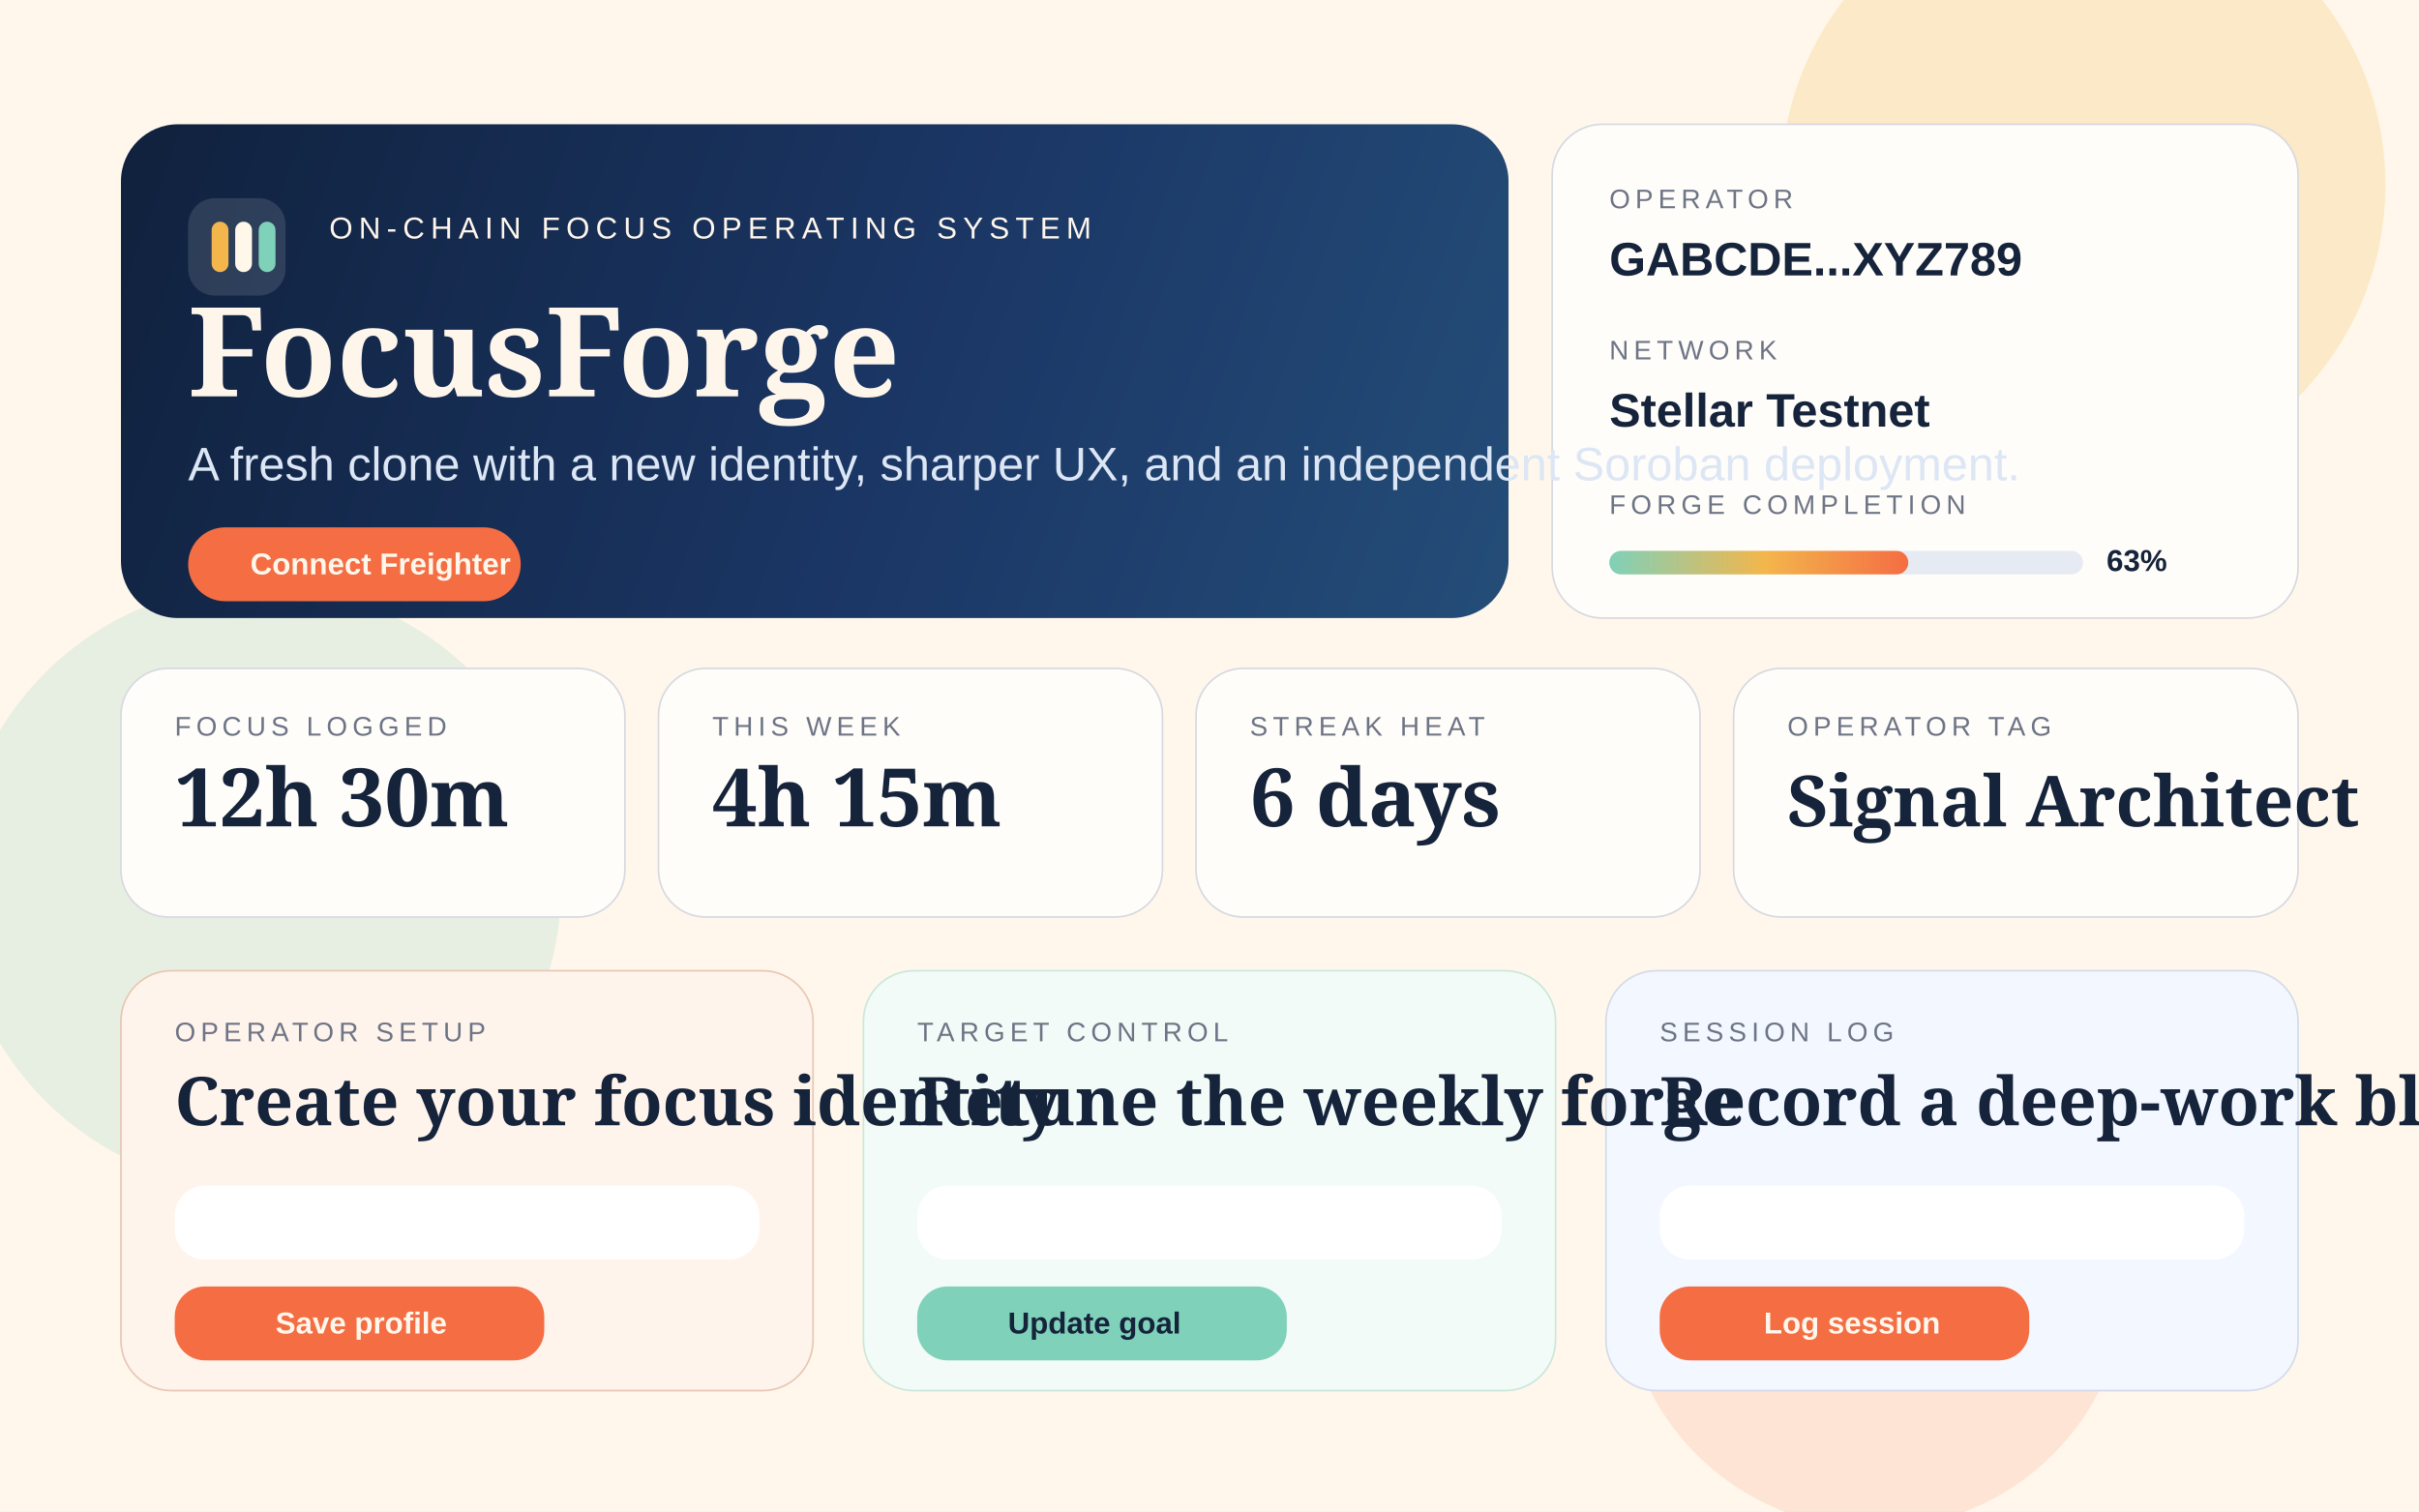
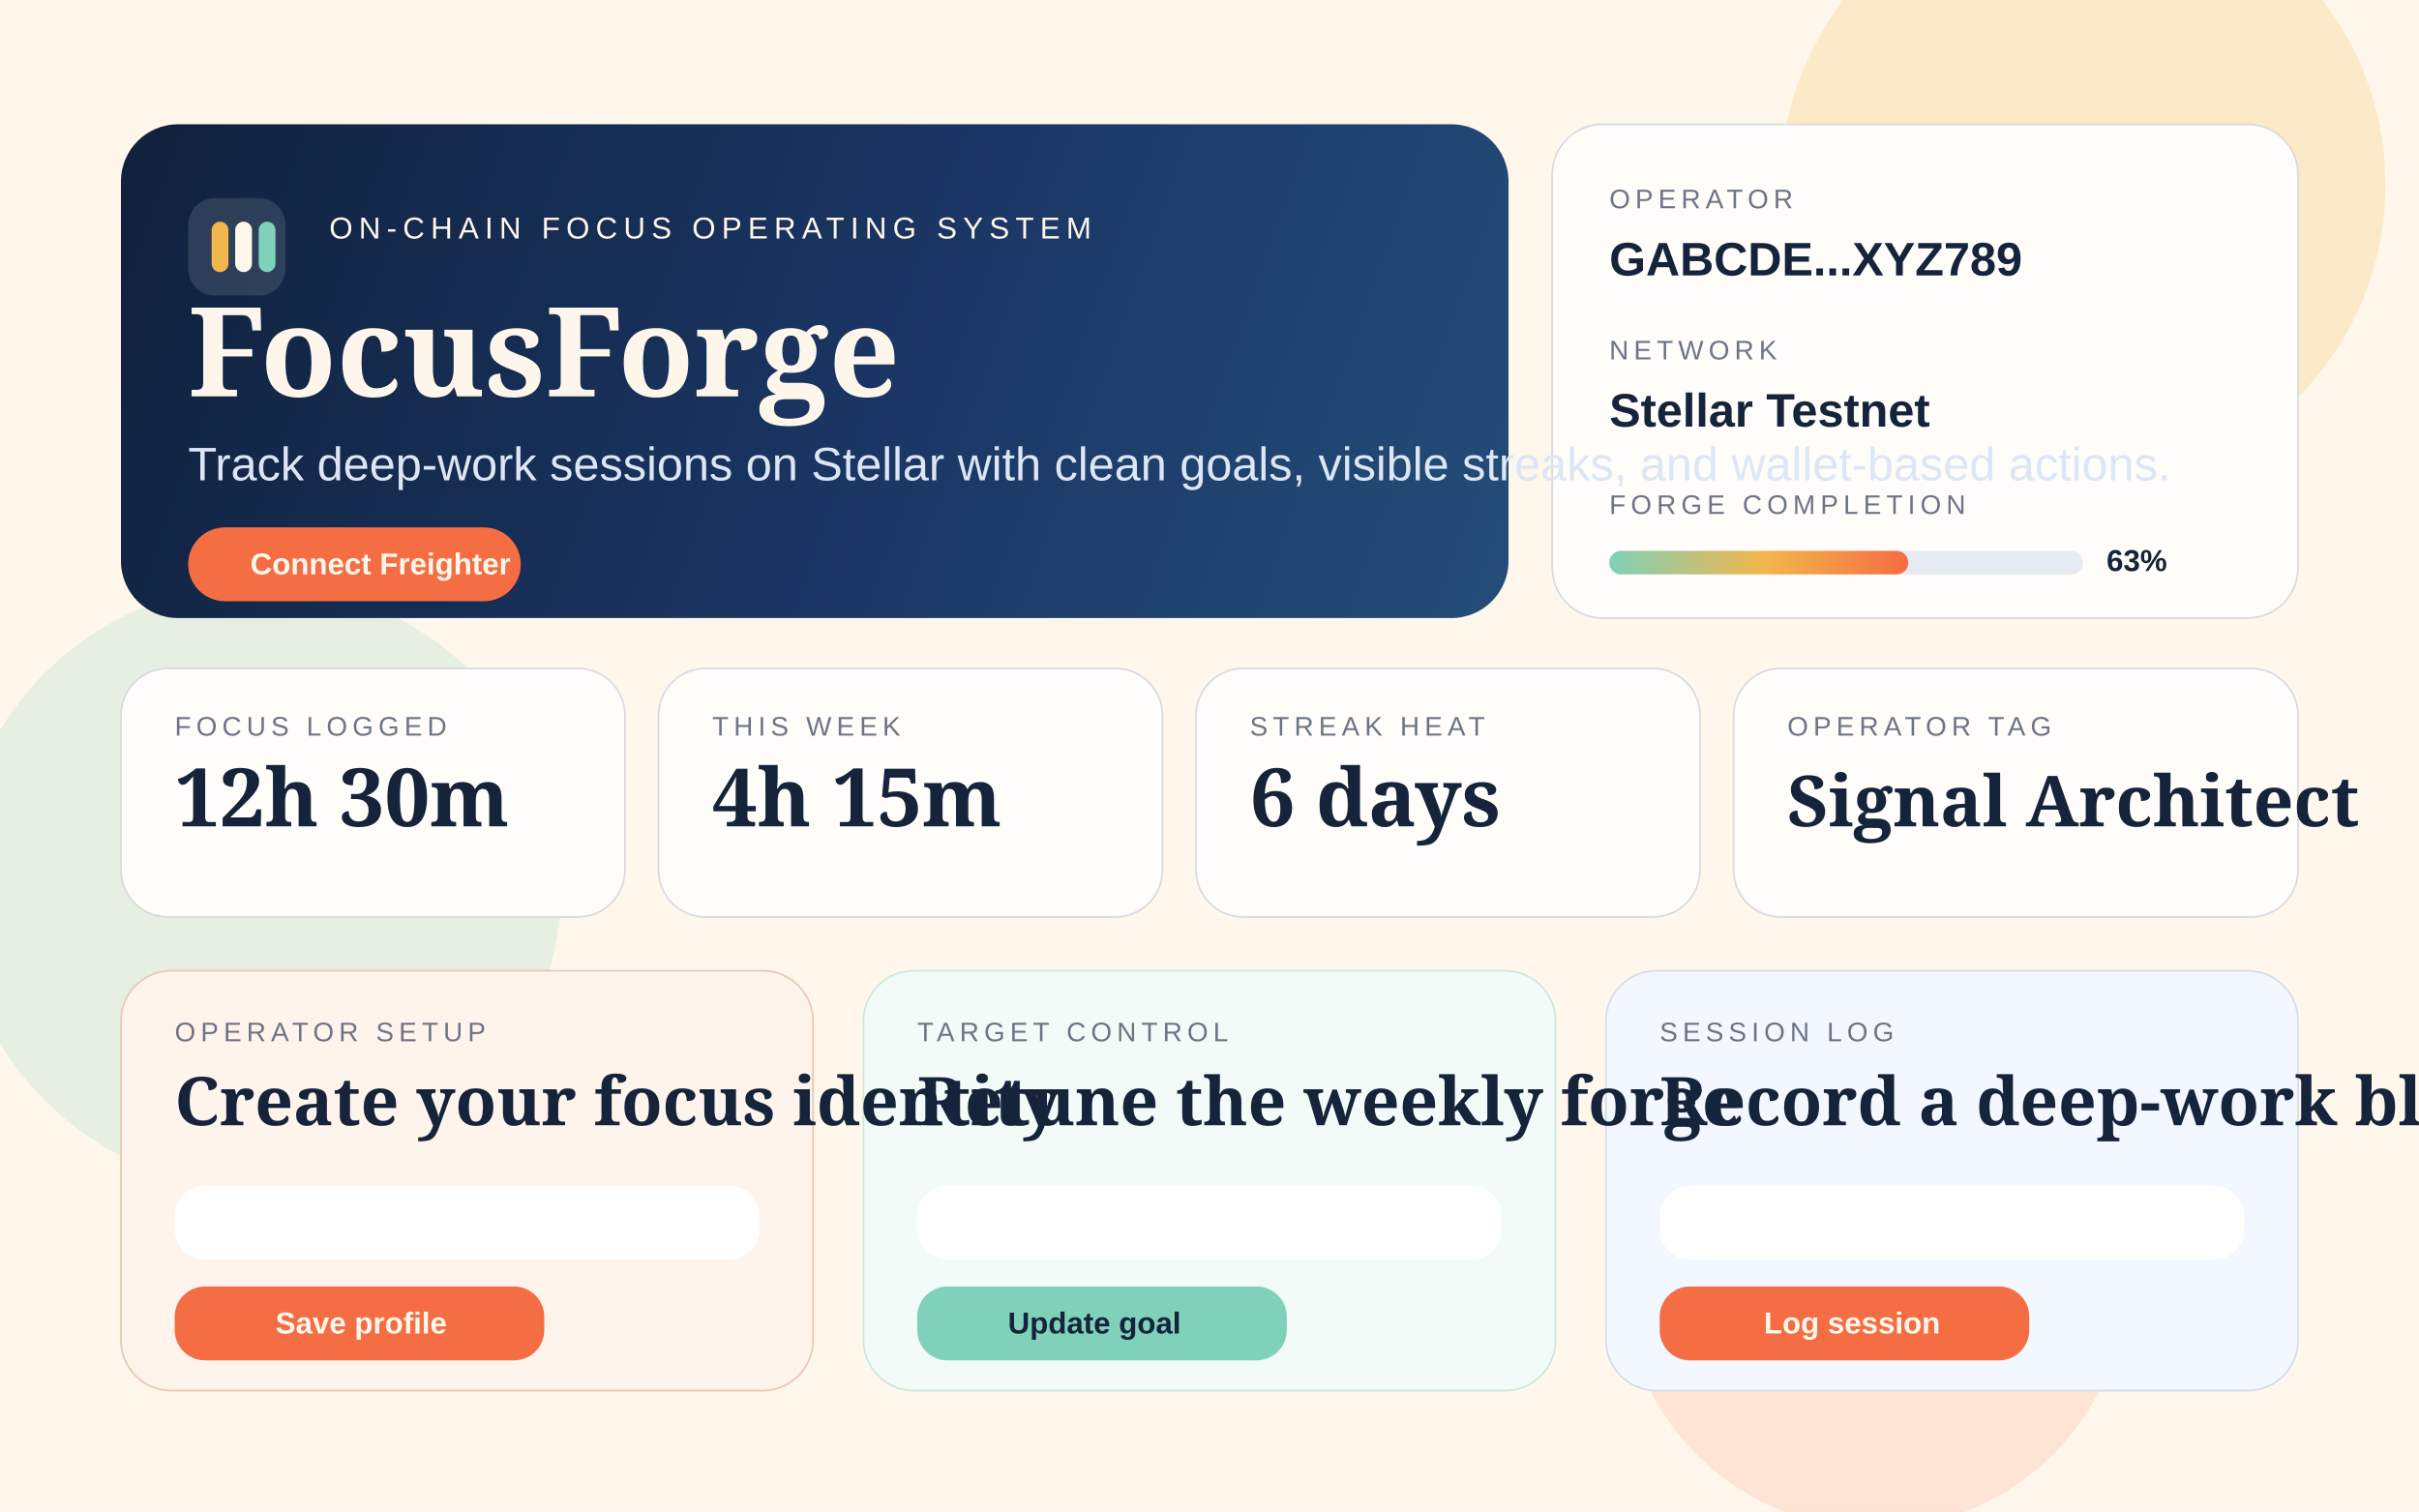
<svg xmlns="http://www.w3.org/2000/svg" width="1440" height="900" viewBox="0 0 1440 900" fill="none">
  <rect width="1440" height="900" fill="#FFF7EB" />
  <circle cx="1240" cy="110" r="180" fill="#F3B64C" fill-opacity="0.22" />
  <circle cx="154" cy="528" r="180" fill="#7FD1B9" fill-opacity="0.18" />
  <circle cx="1116" cy="760" r="150" fill="#F46D43" fill-opacity="0.14" />
  <rect x="72" y="74" width="826" height="294" rx="34" fill="url(#paint0_linear)" />
  <rect x="924" y="74" width="444" height="294" rx="30" fill="#FFFDF9" stroke="#D7D9E1" />
  <rect x="72" y="398" width="300" height="148" rx="28" fill="#FFFDF9" stroke="#D7D9E1" />
  <rect x="392" y="398" width="300" height="148" rx="28" fill="#FFFDF9" stroke="#D7D9E1" />
  <rect x="712" y="398" width="300" height="148" rx="28" fill="#FFFDF9" stroke="#D7D9E1" />
  <rect x="1032" y="398" width="336" height="148" rx="28" fill="#FFFDF9" stroke="#D7D9E1" />
  <rect x="72" y="578" width="412" height="250" rx="30" fill="#FFF4EC" stroke="#E7C7B5" />
  <rect x="514" y="578" width="412" height="250" rx="30" fill="#F2FBF7" stroke="#CBE7DC" />
  <rect x="956" y="578" width="412" height="250" rx="30" fill="#F3F7FF" stroke="#D3DBEA" />
  <rect x="112" y="118" width="58" height="58" rx="16" fill="#FFFFFF" fill-opacity="0.12" />
  <rect x="126" y="132" width="10" height="30" rx="5" fill="#F3B64C" />
  <rect x="140" y="132" width="10" height="30" rx="5" fill="#FFF7E9" />
  <rect x="154" y="132" width="10" height="30" rx="5" fill="#7FD1B9" />
  <text x="196" y="142" fill="#FFF6EB" font-family="Space Grotesk, Arial, sans-serif" font-size="18" letter-spacing="3.6">ON-CHAIN FOCUS OPERATING SYSTEM</text>
  <text x="112" y="236" fill="#FFF6EB" font-family="Georgia, serif" font-size="74" font-weight="700">FocusForge</text>
-   <text x="112" y="286" fill="#DCE6F5" font-family="Space Grotesk, Arial, sans-serif" font-size="28">A fresh clone with a new identity, sharper UX, and an independent Soroban deployment.</text>
+   <text x="112" y="286" fill="#DCE6F5" font-family="Space Grotesk, Arial, sans-serif" font-size="28">Track deep-work sessions on Stellar with clean goals, visible streaks, and wallet-based actions.</text>
  <rect x="112" y="314" width="198" height="44" rx="22" fill="#F46D43" />
  <text x="149" y="342" fill="#FFF7EB" font-family="Space Grotesk, Arial, sans-serif" font-size="18" font-weight="700">Connect Freighter</text>
  <text x="958" y="124" fill="#6D7485" font-family="Space Grotesk, Arial, sans-serif" font-size="16" letter-spacing="3">OPERATOR</text>
  <text x="958" y="164" fill="#15233B" font-family="Space Grotesk, Arial, sans-serif" font-size="28" font-weight="700">GABCDE...XYZ789</text>
  <text x="958" y="214" fill="#6D7485" font-family="Space Grotesk, Arial, sans-serif" font-size="16" letter-spacing="3">NETWORK</text>
  <text x="958" y="254" fill="#15233B" font-family="Space Grotesk, Arial, sans-serif" font-size="28" font-weight="700">Stellar Testnet</text>
  <text x="958" y="306" fill="#6D7485" font-family="Space Grotesk, Arial, sans-serif" font-size="16" letter-spacing="3">FORGE COMPLETION</text>
  <rect x="958" y="328" width="282" height="14" rx="7" fill="#E6EAF2" />
  <rect x="958" y="328" width="178" height="14" rx="7" fill="url(#paint1_linear)" />
  <text x="1254" y="340" fill="#15233B" font-family="Space Grotesk, Arial, sans-serif" font-size="18" font-weight="700">63%</text>
  <text x="104" y="438" fill="#6D7485" font-family="Space Grotesk, Arial, sans-serif" font-size="16" letter-spacing="3">FOCUS LOGGED</text>
  <text x="104" y="492" fill="#15233B" font-family="Georgia, serif" font-size="48" font-weight="700">12h 30m</text>
  <text x="424" y="438" fill="#6D7485" font-family="Space Grotesk, Arial, sans-serif" font-size="16" letter-spacing="3">THIS WEEK</text>
  <text x="424" y="492" fill="#15233B" font-family="Georgia, serif" font-size="48" font-weight="700">4h 15m</text>
  <text x="744" y="438" fill="#6D7485" font-family="Space Grotesk, Arial, sans-serif" font-size="16" letter-spacing="3">STREAK HEAT</text>
  <text x="744" y="492" fill="#15233B" font-family="Georgia, serif" font-size="48" font-weight="700">6 days</text>
  <text x="1064" y="438" fill="#6D7485" font-family="Space Grotesk, Arial, sans-serif" font-size="16" letter-spacing="3">OPERATOR TAG</text>
  <text x="1064" y="492" fill="#15233B" font-family="Georgia, serif" font-size="42" font-weight="700">Signal Architect</text>
  <text x="104" y="620" fill="#6D7485" font-family="Space Grotesk, Arial, sans-serif" font-size="16" letter-spacing="3">OPERATOR SETUP</text>
  <text x="104" y="670" fill="#15233B" font-family="Georgia, serif" font-size="40" font-weight="700">Create your focus identity</text>
  <rect x="104" y="706" width="348" height="44" rx="18" fill="#FFFFFF" />
  <rect x="104" y="766" width="220" height="44" rx="18" fill="#F46D43" />
  <text x="164" y="794" fill="#FFF7EB" font-family="Space Grotesk, Arial, sans-serif" font-size="18" font-weight="700">Save profile</text>
  <text x="546" y="620" fill="#6D7485" font-family="Space Grotesk, Arial, sans-serif" font-size="16" letter-spacing="3">TARGET CONTROL</text>
  <text x="546" y="670" fill="#15233B" font-family="Georgia, serif" font-size="40" font-weight="700">Retune the weekly forge</text>
  <rect x="546" y="706" width="348" height="44" rx="18" fill="#FFFFFF" />
  <rect x="546" y="766" width="220" height="44" rx="18" fill="#7FD1B9" />
  <text x="600" y="794" fill="#15233B" font-family="Space Grotesk, Arial, sans-serif" font-size="18" font-weight="700">Update goal</text>
  <text x="988" y="620" fill="#6D7485" font-family="Space Grotesk, Arial, sans-serif" font-size="16" letter-spacing="3">SESSION LOG</text>
  <text x="988" y="670" fill="#15233B" font-family="Georgia, serif" font-size="40" font-weight="700">Record a deep-work block</text>
  <rect x="988" y="706" width="348" height="44" rx="18" fill="#FFFFFF" />
  <rect x="988" y="766" width="220" height="44" rx="18" fill="#F46D43" />
  <text x="1050" y="794" fill="#FFF7EB" font-family="Space Grotesk, Arial, sans-serif" font-size="18" font-weight="700">Log session</text>
  <defs>
    <linearGradient id="paint0_linear" x1="72" y1="74" x2="898" y2="368" gradientUnits="userSpaceOnUse">
      <stop stop-color="#10213D" />
      <stop offset="0.58" stop-color="#1B3766" />
      <stop offset="1" stop-color="#244D78" />
    </linearGradient>
    <linearGradient id="paint1_linear" x1="958" y1="335" x2="1136" y2="335" gradientUnits="userSpaceOnUse">
      <stop stop-color="#7FD1B9" />
      <stop offset="0.52" stop-color="#F3B64C" />
      <stop offset="1" stop-color="#F46D43" />
    </linearGradient>
  </defs>
</svg>
